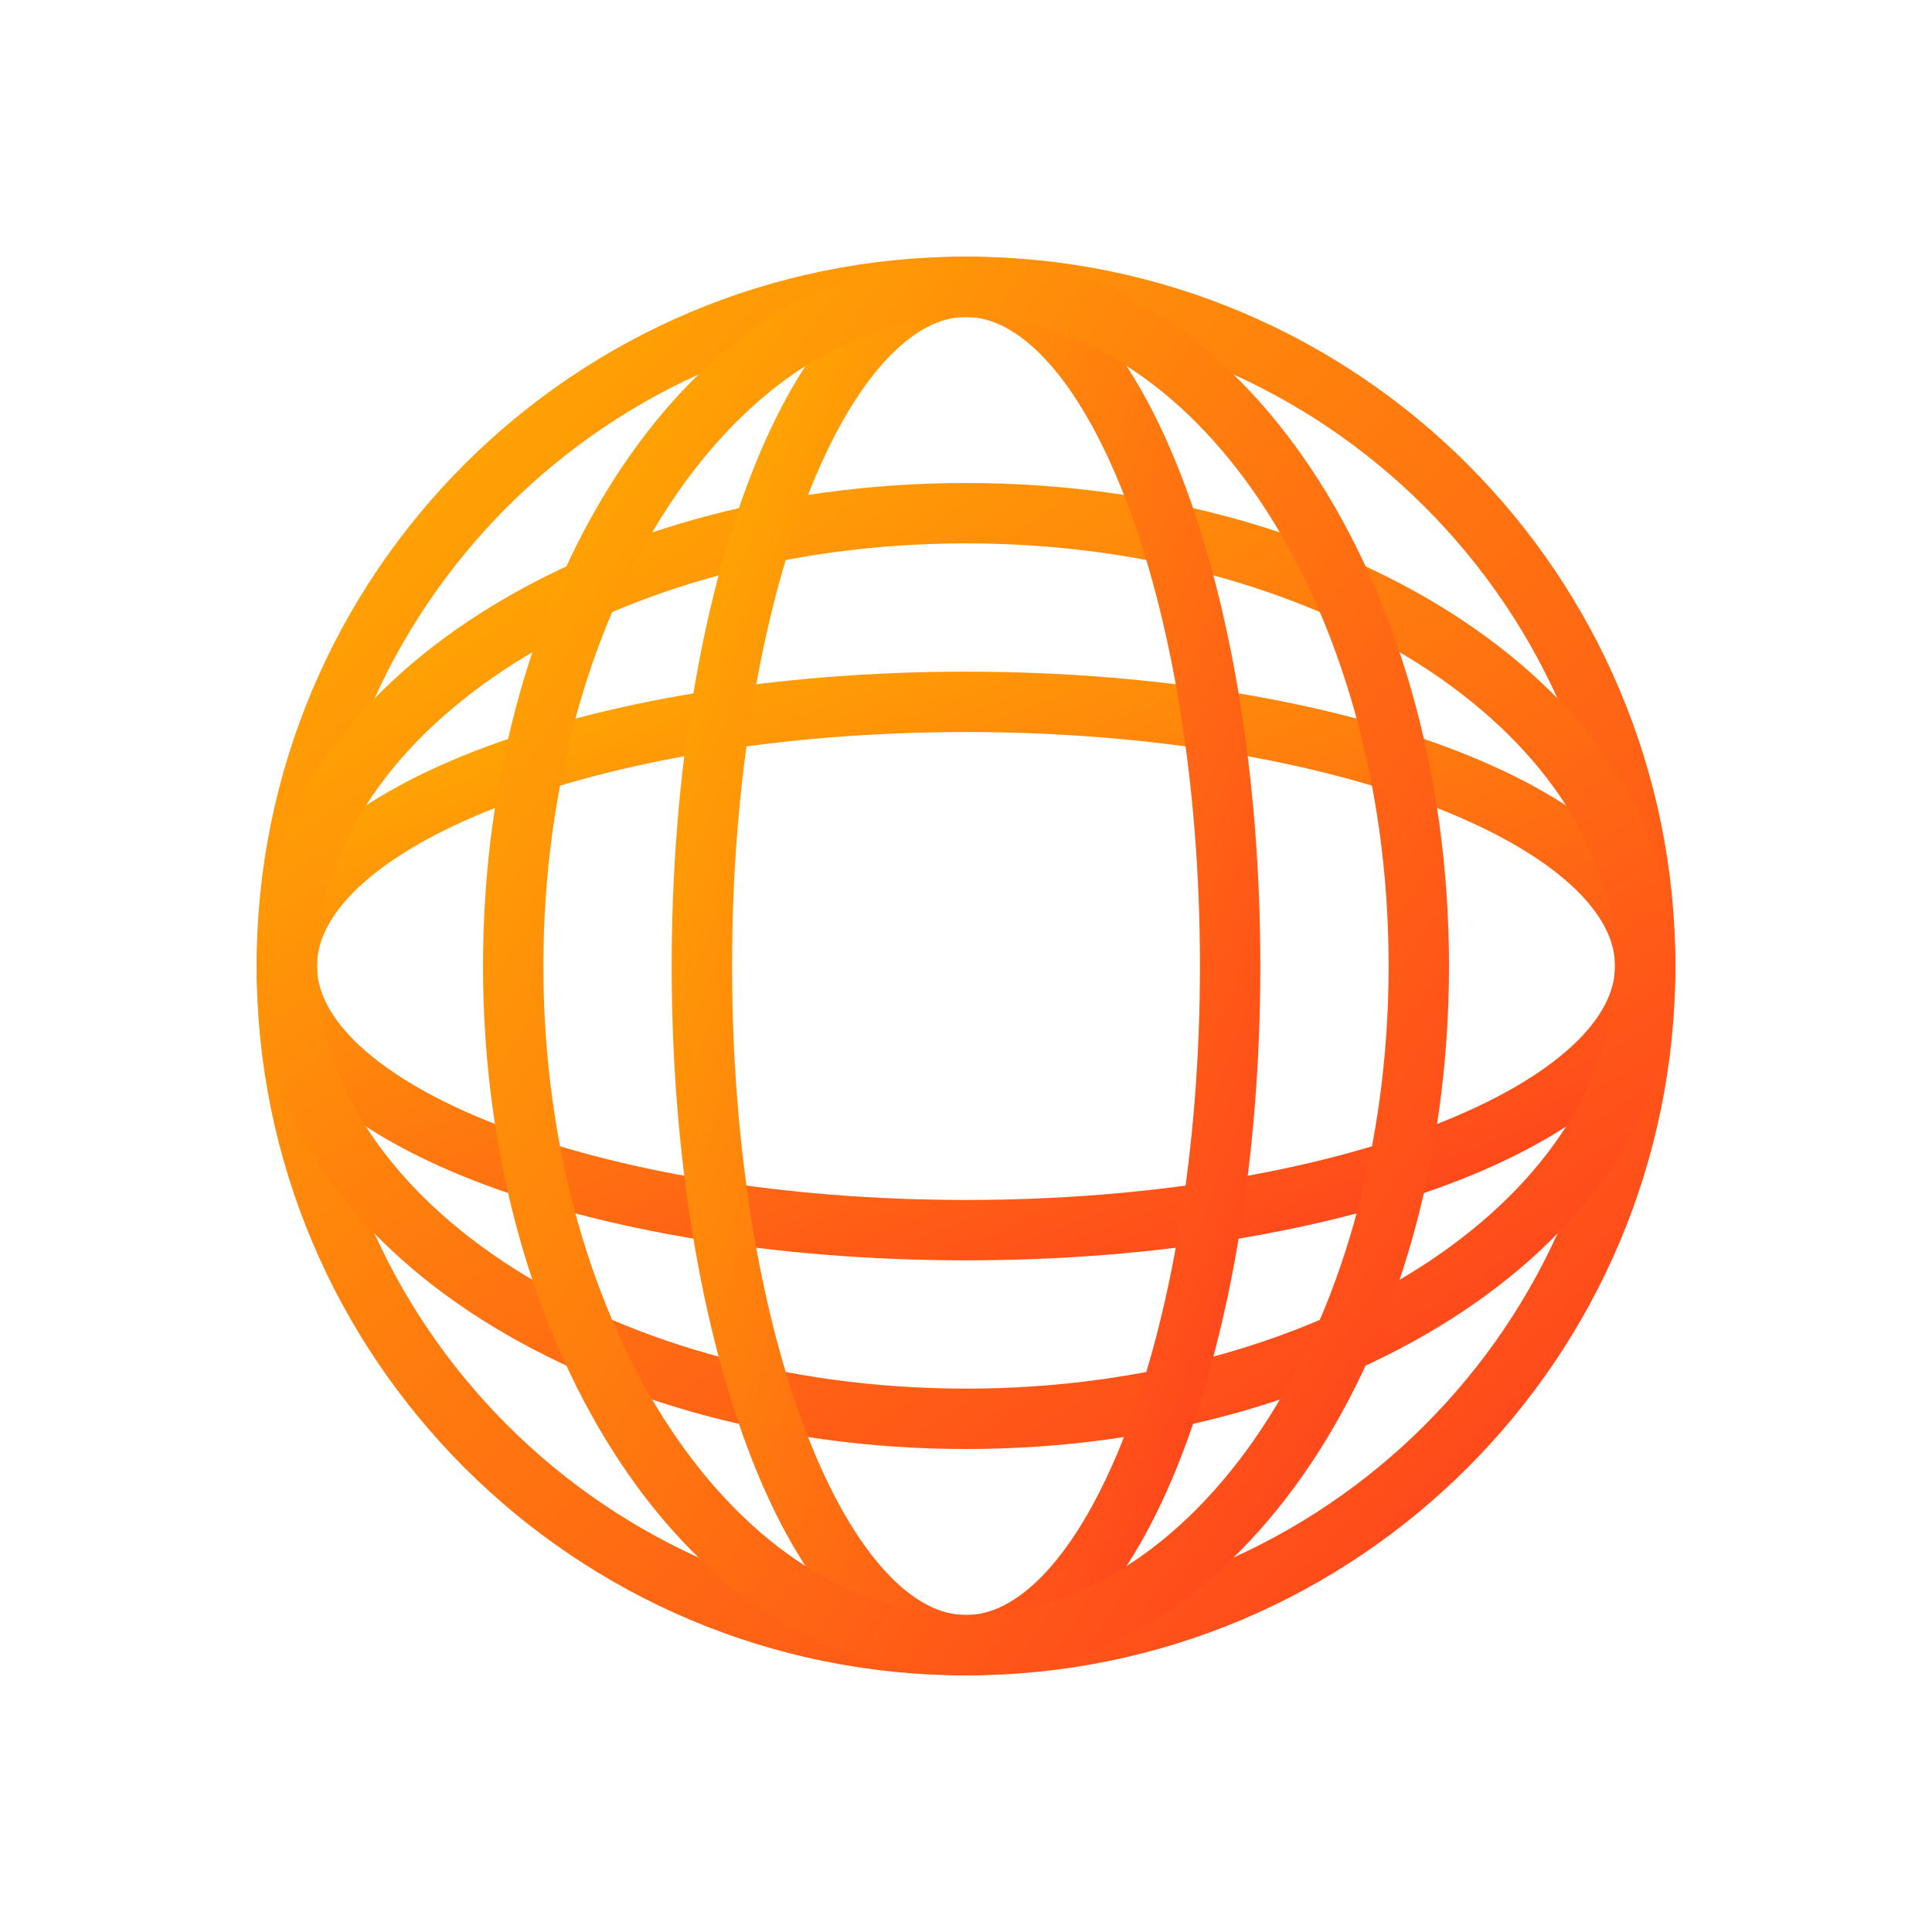
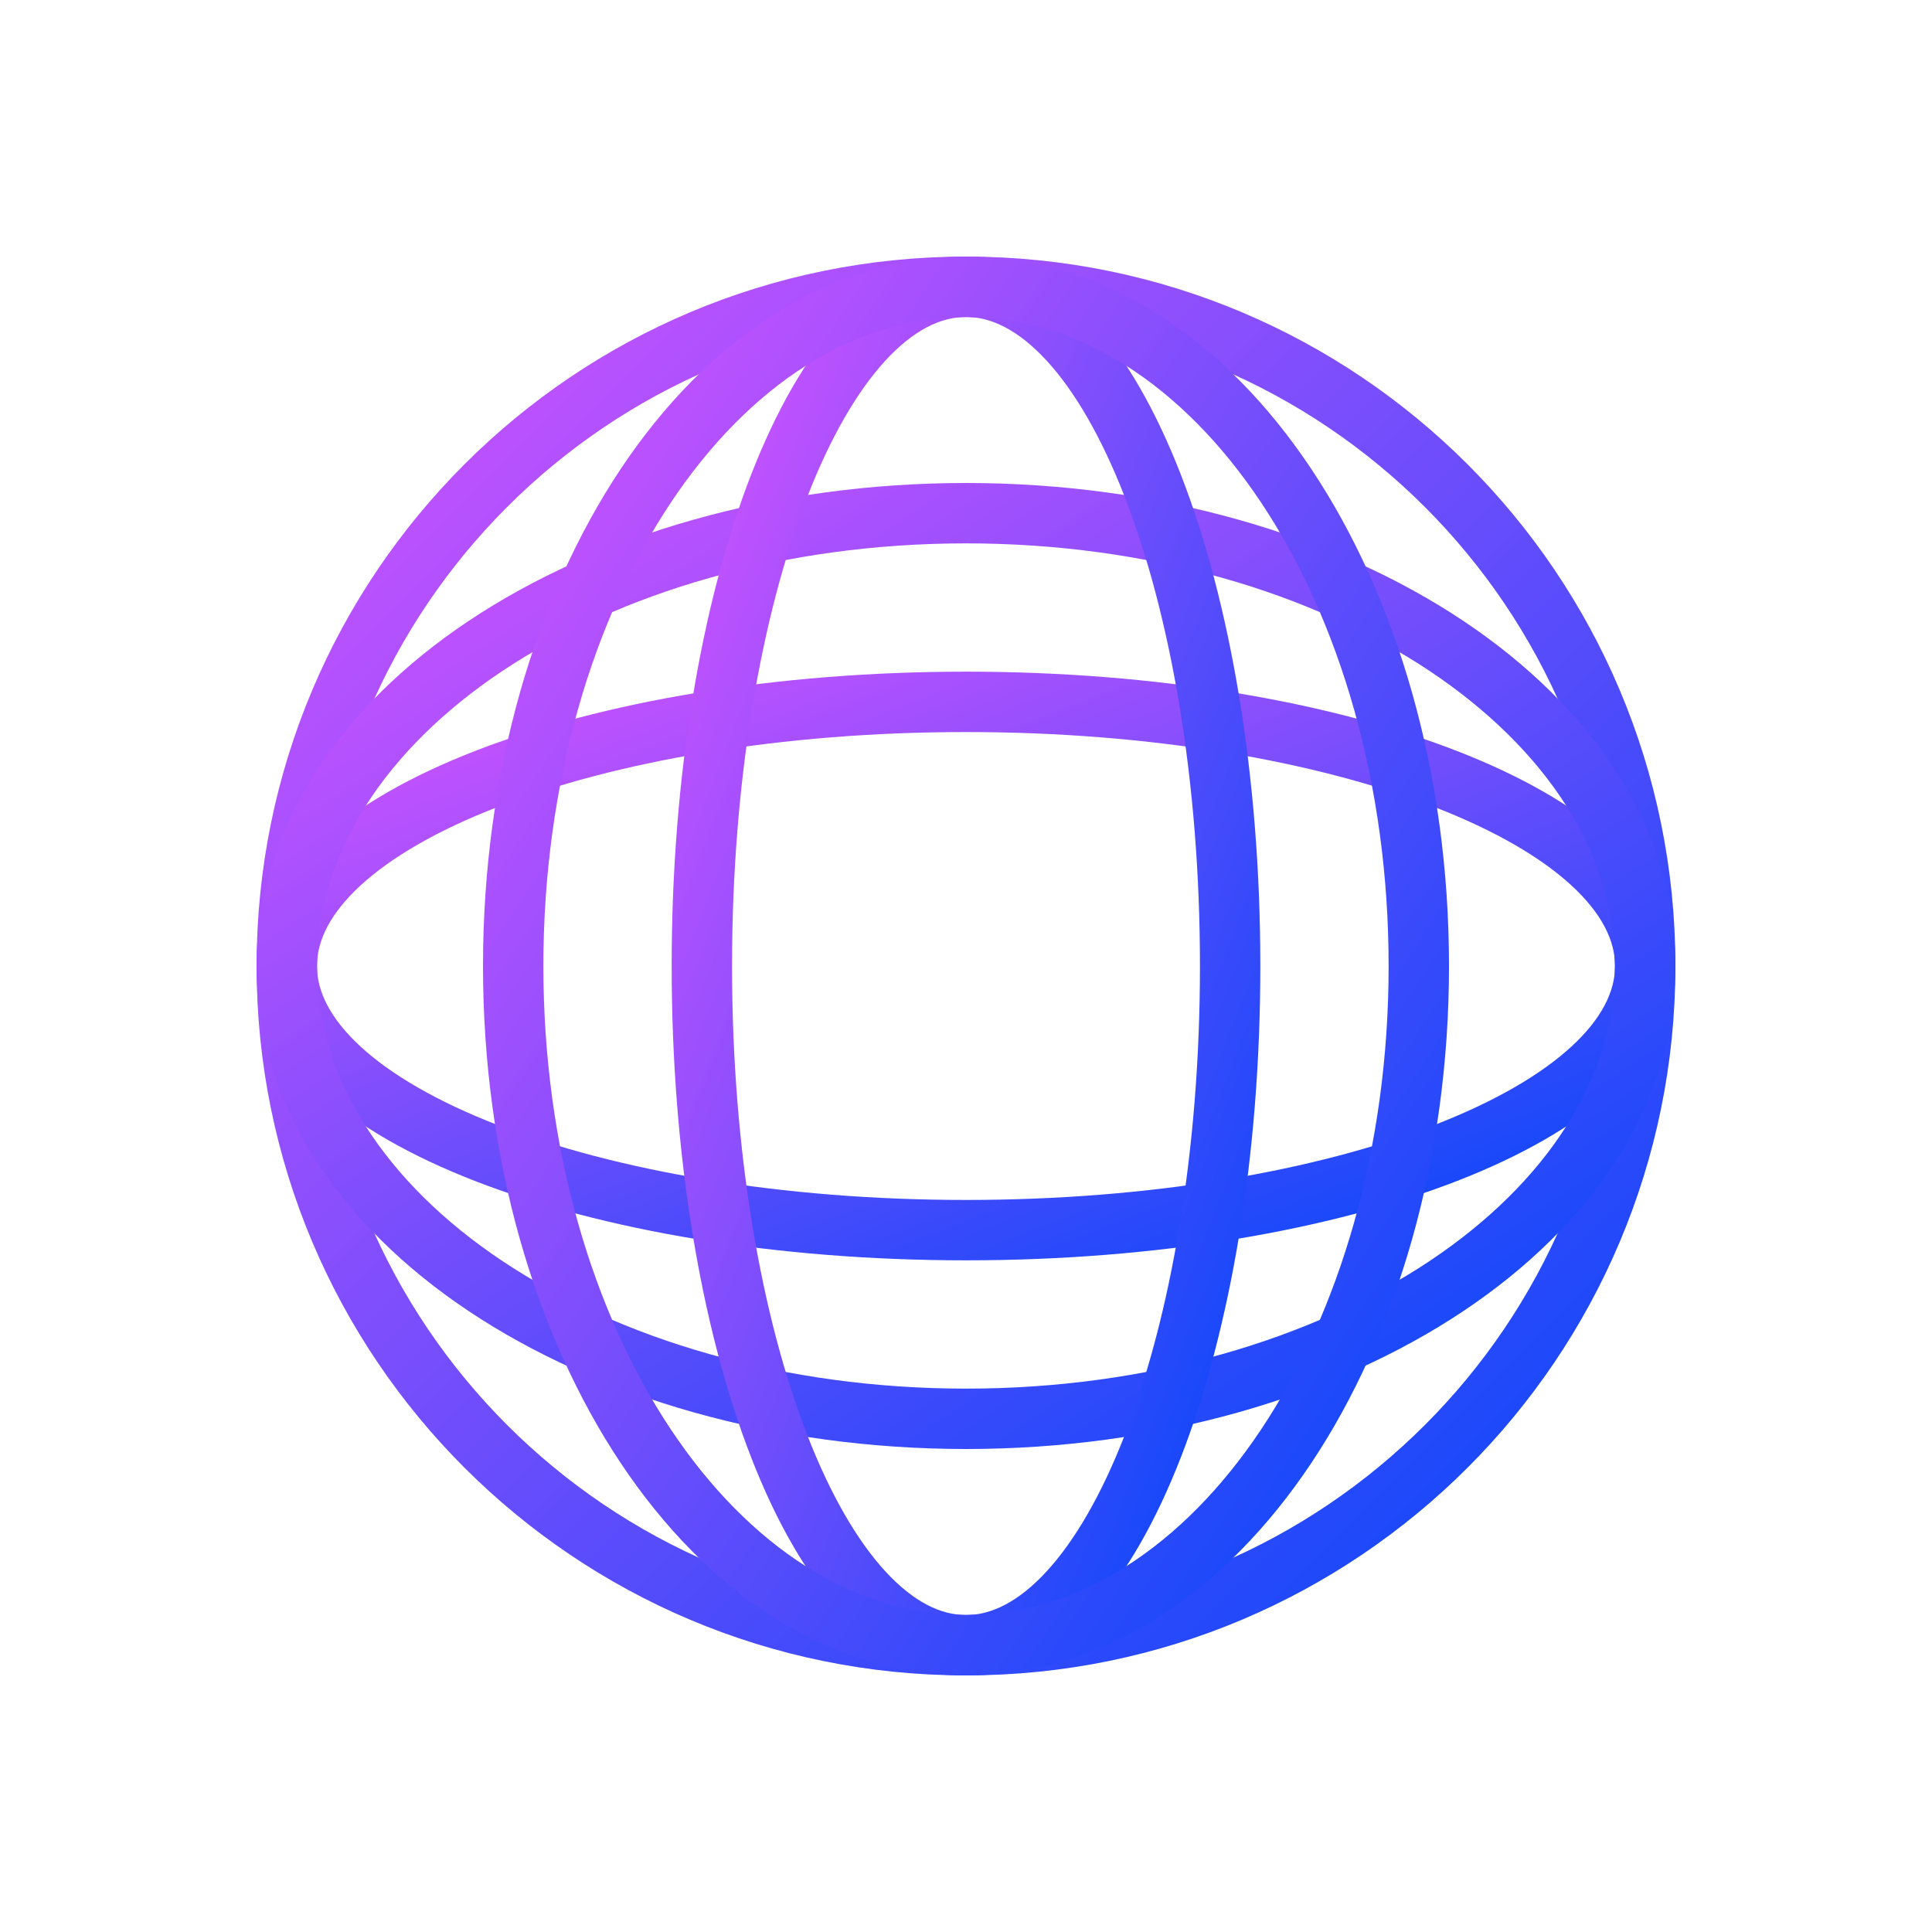
<svg xmlns="http://www.w3.org/2000/svg" width="512" height="512" viewBox="0 0 512 512">
  <defs>
    <linearGradient id="globeGradient" x1="0%" y1="0%" x2="100%" y2="100%">
-       <stop offset="0%" stop-color="#ffb000" />
-       <stop offset="100%" stop-color="#ff3b1f" />
+       <stop offset="0%" stop-color="#d753ff" />
+       <stop offset="100%" stop-color="#0047f9" />
    </linearGradient>
  </defs>
  <g fill="none" stroke="url(#globeGradient)" stroke-width="16" stroke-linecap="round">
    <circle cx="256" cy="256" r="180" />
    <ellipse cx="256" cy="256" rx="180" ry="70" />
    <ellipse cx="256" cy="256" rx="180" ry="120" />
    <ellipse cx="256" cy="256" rx="70" ry="180" />
    <ellipse cx="256" cy="256" rx="120" ry="180" />
  </g>
</svg>
